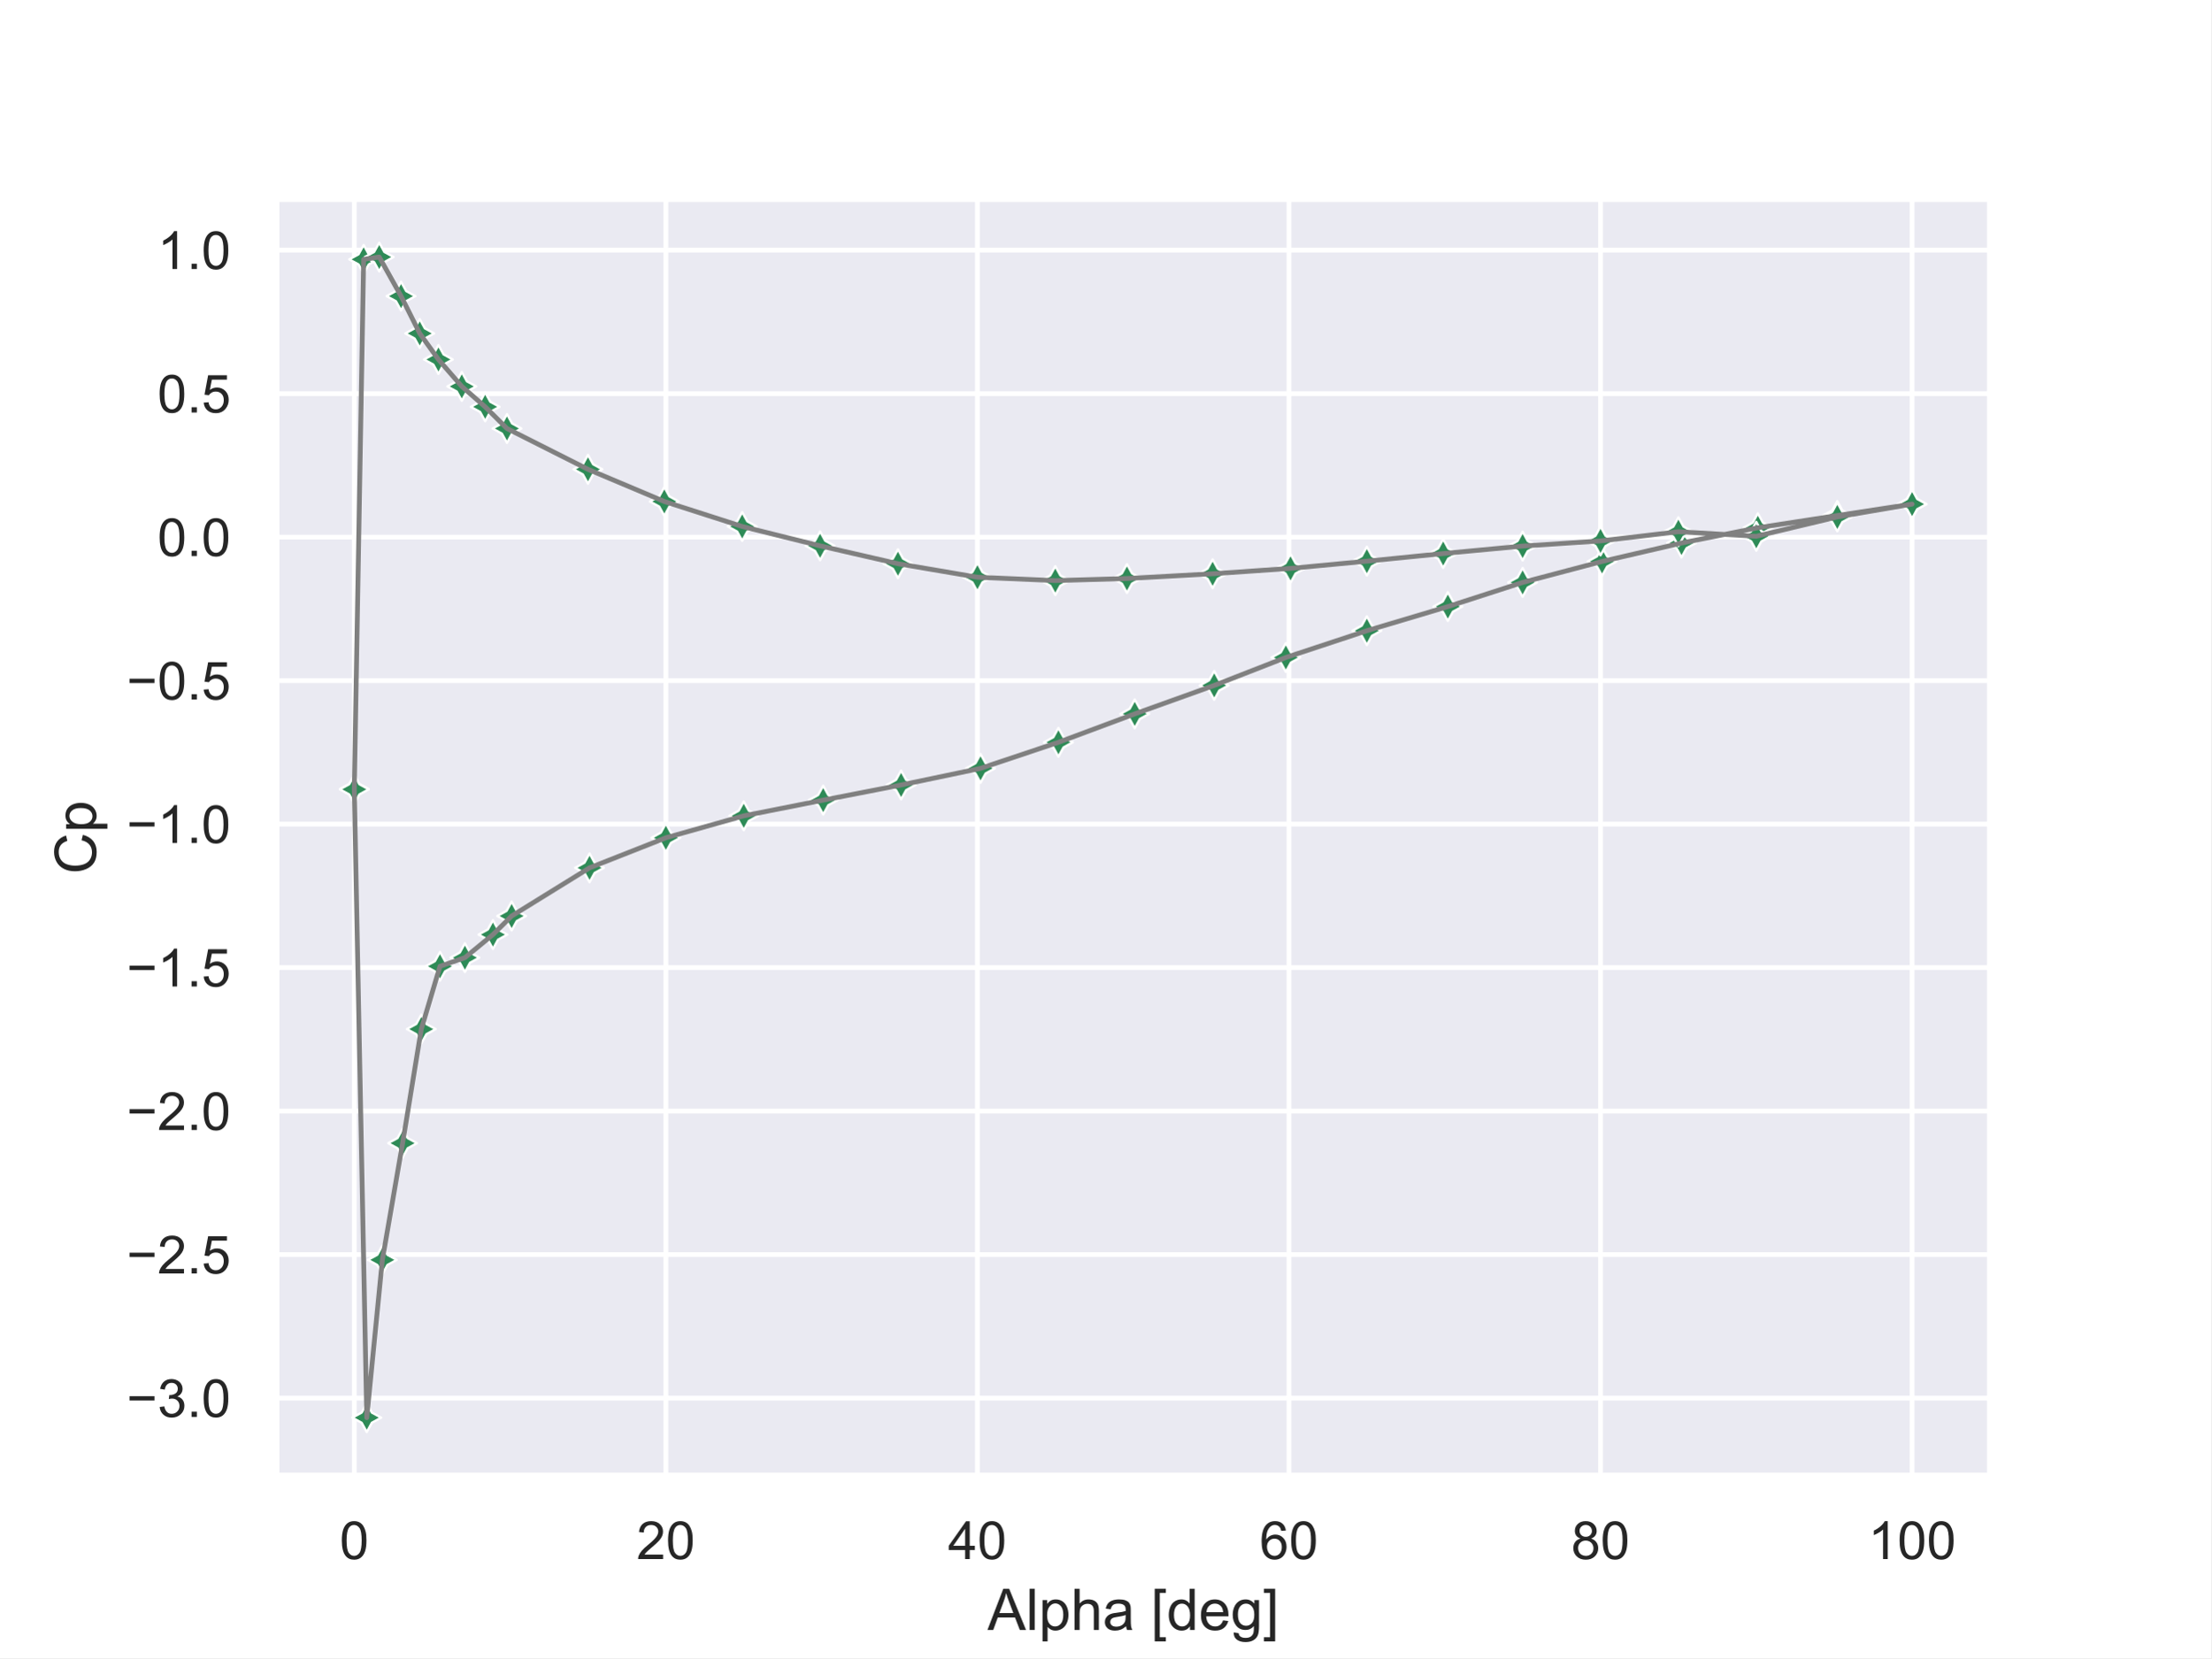
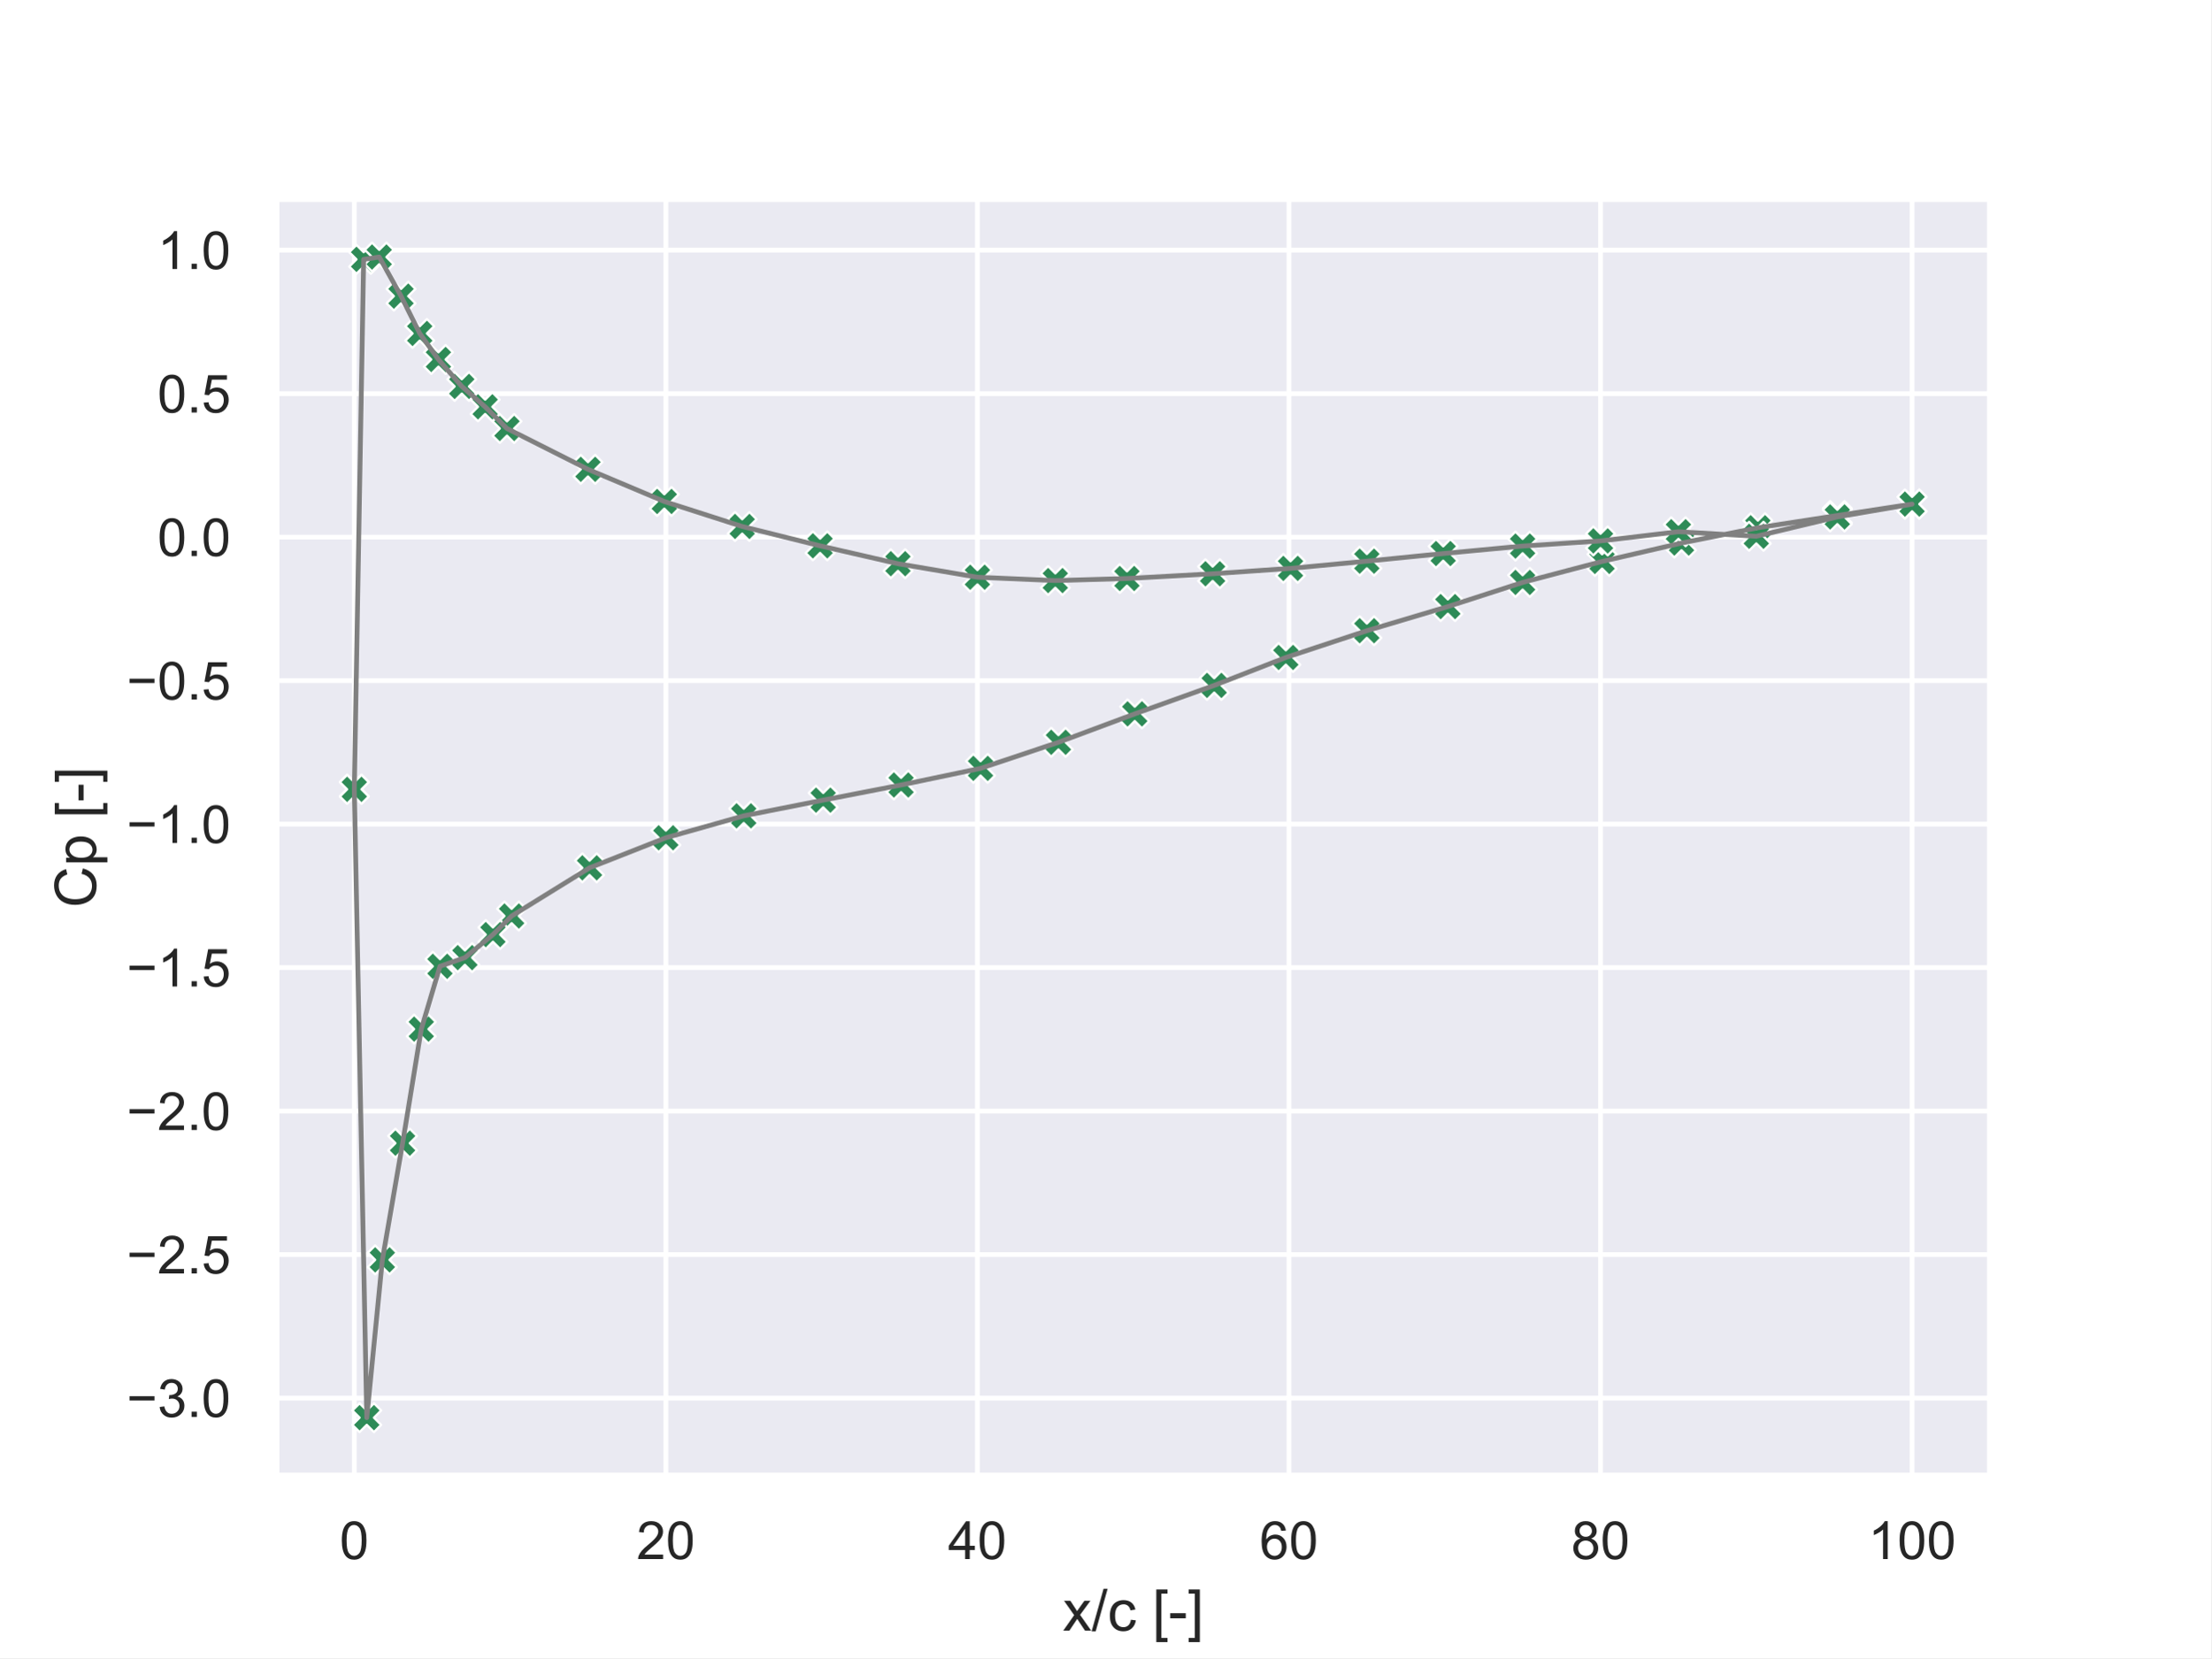
<svg xmlns="http://www.w3.org/2000/svg" xmlns:xlink="http://www.w3.org/1999/xlink" width="460.8pt" height="345.6pt" viewBox="0 0 460.8 345.6" version="1.1">
  <defs>
    <style type="text/css">*{stroke-linejoin: round; stroke-linecap: butt}</style>
  </defs>
  <g id="figure_1">
    <g id="patch_1">
      <path d="M 0 345.6  L 460.8 345.6  L 460.8 0  L 0 0  z " style="fill: #ffffff" />
    </g>
    <g id="axes_1">
      <g id="patch_2">
        <path d="M 57.6 307.584  L 414.72 307.584  L 414.72 41.472  L 57.6 41.472  z " style="fill: #eaeaf2" />
      </g>
      <g id="matplotlib.axis_1">
        <g id="xtick_1">
          <g id="line2d_1">
-             <path d="M 73.833 307.584  L 73.833 41.472  " clip-path="url(#p068ea0749f)" style="fill: none; stroke: #ffffff; stroke-linecap: round" />
+             <path d="M 73.833 307.584  L 73.833 41.472  " clip-path="url(#pb8b737ef35)" style="fill: none; stroke: #ffffff; stroke-linecap: round" />
          </g>
          <g id="text_1">
            <g style="fill: #262626" transform="translate(70.77421 324.9576) scale(0.11 -0.11)">
              <defs>
                <path id="ArialMT-30" d="M 266 2259  Q 266 3072 433 3567  Q 600 4063 929 4331  Q 1259 4600 1759 4600  Q 2128 4600 2406 4451  Q 2684 4303 2865 4023  Q 3047 3744 3150 3342  Q 3253 2941 3253 2259  Q 3253 1453 3087 958  Q 2922 463 2592 192  Q 2263 -78 1759 -78  Q 1097 -78 719 397  Q 266 969 266 2259  z M 844 2259  Q 844 1131 1108 757  Q 1372 384 1759 384  Q 2147 384 2411 759  Q 2675 1134 2675 2259  Q 2675 3391 2411 3762  Q 2147 4134 1753 4134  Q 1366 4134 1134 3806  Q 844 3388 844 2259  z " transform="scale(0.015625)" />
              </defs>
              <use xlink:href="#ArialMT-30" />
            </g>
          </g>
        </g>
        <g id="xtick_2">
          <g id="line2d_2">
-             <path d="M 138.764 307.584  L 138.764 41.472  " clip-path="url(#p068ea0749f)" style="fill: none; stroke: #ffffff; stroke-linecap: round" />
+             <path d="M 138.764 307.584  L 138.764 41.472  " clip-path="url(#pb8b737ef35)" style="fill: none; stroke: #ffffff; stroke-linecap: round" />
          </g>
          <g id="text_2">
            <g style="fill: #262626" transform="translate(132.6466 324.9576) scale(0.11 -0.11)">
              <defs>
                <path id="ArialMT-32" d="M 3222 541  L 3222 0  L 194 0  Q 188 203 259 391  Q 375 700 629 1000  Q 884 1300 1366 1694  Q 2113 2306 2375 2664  Q 2638 3022 2638 3341  Q 2638 3675 2398 3904  Q 2159 4134 1775 4134  Q 1369 4134 1125 3890  Q 881 3647 878 3216  L 300 3275  Q 359 3922 746 4261  Q 1134 4600 1788 4600  Q 2447 4600 2831 4234  Q 3216 3869 3216 3328  Q 3216 3053 3103 2787  Q 2991 2522 2730 2228  Q 2469 1934 1863 1422  Q 1356 997 1212 845  Q 1069 694 975 541  L 3222 541  z " transform="scale(0.015625)" />
              </defs>
              <use xlink:href="#ArialMT-32" />
              <use xlink:href="#ArialMT-30" x="55.615" />
            </g>
          </g>
        </g>
        <g id="xtick_3">
          <g id="line2d_3">
-             <path d="M 203.695 307.584  L 203.695 41.472  " clip-path="url(#p068ea0749f)" style="fill: none; stroke: #ffffff; stroke-linecap: round" />
+             <path d="M 203.695 307.584  L 203.695 41.472  " clip-path="url(#pb8b737ef35)" style="fill: none; stroke: #ffffff; stroke-linecap: round" />
          </g>
          <g id="text_3">
            <g style="fill: #262626" transform="translate(197.5775 324.9576) scale(0.11 -0.11)">
              <defs>
                <path id="ArialMT-34" d="M 2069 0  L 2069 1097  L 81 1097  L 81 1613  L 2172 4581  L 2631 4581  L 2631 1613  L 3250 1613  L 3250 1097  L 2631 1097  L 2631 0  L 2069 0  z M 2069 1613  L 2069 3678  L 634 1613  L 2069 1613  z " transform="scale(0.015625)" />
              </defs>
              <use xlink:href="#ArialMT-34" />
              <use xlink:href="#ArialMT-30" x="55.615" />
            </g>
          </g>
        </g>
        <g id="xtick_4">
          <g id="line2d_4">
-             <path d="M 268.625 307.584  L 268.625 41.472  " clip-path="url(#p068ea0749f)" style="fill: none; stroke: #ffffff; stroke-linecap: round" />
+             <path d="M 268.625 307.584  L 268.625 41.472  " clip-path="url(#pb8b737ef35)" style="fill: none; stroke: #ffffff; stroke-linecap: round" />
          </g>
          <g id="text_4">
            <g style="fill: #262626" transform="translate(262.5084 324.9576) scale(0.11 -0.11)">
              <defs>
                <path id="ArialMT-36" d="M 3184 3459  L 2625 3416  Q 2550 3747 2413 3897  Q 2184 4138 1850 4138  Q 1581 4138 1378 3988  Q 1113 3794 959 3422  Q 806 3050 800 2363  Q 1003 2672 1297 2822  Q 1591 2972 1913 2972  Q 2475 2972 2870 2558  Q 3266 2144 3266 1488  Q 3266 1056 3080 686  Q 2894 316 2569 119  Q 2244 -78 1831 -78  Q 1128 -78 684 439  Q 241 956 241 2144  Q 241 3472 731 4075  Q 1159 4600 1884 4600  Q 2425 4600 2770 4297  Q 3116 3994 3184 3459  z M 888 1484  Q 888 1194 1011 928  Q 1134 663 1356 523  Q 1578 384 1822 384  Q 2178 384 2434 671  Q 2691 959 2691 1453  Q 2691 1928 2437 2201  Q 2184 2475 1800 2475  Q 1419 2475 1153 2201  Q 888 1928 888 1484  z " transform="scale(0.015625)" />
              </defs>
              <use xlink:href="#ArialMT-36" />
              <use xlink:href="#ArialMT-30" x="55.615" />
            </g>
          </g>
        </g>
        <g id="xtick_5">
          <g id="line2d_5">
-             <path d="M 333.556 307.584  L 333.556 41.472  " clip-path="url(#p068ea0749f)" style="fill: none; stroke: #ffffff; stroke-linecap: round" />
+             <path d="M 333.556 307.584  L 333.556 41.472  " clip-path="url(#pb8b737ef35)" style="fill: none; stroke: #ffffff; stroke-linecap: round" />
          </g>
          <g id="text_5">
            <g style="fill: #262626" transform="translate(327.4393 324.9576) scale(0.11 -0.11)">
              <defs>
                <path id="ArialMT-38" d="M 1131 2484  Q 781 2613 612 2850  Q 444 3088 444 3419  Q 444 3919 803 4259  Q 1163 4600 1759 4600  Q 2359 4600 2725 4251  Q 3091 3903 3091 3403  Q 3091 3084 2923 2848  Q 2756 2613 2416 2484  Q 2838 2347 3058 2040  Q 3278 1734 3278 1309  Q 3278 722 2862 322  Q 2447 -78 1769 -78  Q 1091 -78 675 323  Q 259 725 259 1325  Q 259 1772 486 2073  Q 713 2375 1131 2484  z M 1019 3438  Q 1019 3113 1228 2906  Q 1438 2700 1772 2700  Q 2097 2700 2305 2904  Q 2513 3109 2513 3406  Q 2513 3716 2298 3927  Q 2084 4138 1766 4138  Q 1444 4138 1231 3931  Q 1019 3725 1019 3438  z M 838 1322  Q 838 1081 952 856  Q 1066 631 1291 507  Q 1516 384 1775 384  Q 2178 384 2440 643  Q 2703 903 2703 1303  Q 2703 1709 2433 1975  Q 2163 2241 1756 2241  Q 1359 2241 1098 1978  Q 838 1716 838 1322  z " transform="scale(0.015625)" />
              </defs>
              <use xlink:href="#ArialMT-38" />
              <use xlink:href="#ArialMT-30" x="55.615" />
            </g>
          </g>
        </g>
        <g id="xtick_6">
          <g id="line2d_6">
-             <path d="M 398.487 307.584  L 398.487 41.472  " clip-path="url(#p068ea0749f)" style="fill: none; stroke: #ffffff; stroke-linecap: round" />
+             <path d="M 398.487 307.584  L 398.487 41.472  " clip-path="url(#pb8b737ef35)" style="fill: none; stroke: #ffffff; stroke-linecap: round" />
          </g>
          <g id="text_6">
            <g style="fill: #262626" transform="translate(389.3117 324.9576) scale(0.11 -0.11)">
              <defs>
                <path id="ArialMT-31" d="M 2384 0  L 1822 0  L 1822 3584  Q 1619 3391 1289 3197  Q 959 3003 697 2906  L 697 3450  Q 1169 3672 1522 3987  Q 1875 4303 2022 4600  L 2384 4600  L 2384 0  z " transform="scale(0.015625)" />
              </defs>
              <use xlink:href="#ArialMT-31" />
              <use xlink:href="#ArialMT-30" x="55.615" />
              <use xlink:href="#ArialMT-30" x="111.23" />
            </g>
          </g>
        </g>
        <g id="text_7">
-           <g style="fill: #262626" transform="translate(205.8047 339.7332) scale(0.12 -0.12)">
+           <g style="fill: #262626" transform="translate(221.4947 339.8795) scale(0.12 -0.12)">
            <defs>
-               <path id="ArialMT-41" d="M -9 0  L 1750 4581  L 2403 4581  L 4278 0  L 3588 0  L 3053 1388  L 1138 1388  L 634 0  L -9 0  z M 1313 1881  L 2866 1881  L 2388 3150  Q 2169 3728 2063 4100  Q 1975 3659 1816 3225  L 1313 1881  z " transform="scale(0.015625)" />
-               <path id="ArialMT-6c" d="M 409 0  L 409 4581  L 972 4581  L 972 0  L 409 0  z " transform="scale(0.015625)" />
-               <path id="ArialMT-70" d="M 422 -1272  L 422 3319  L 934 3319  L 934 2888  Q 1116 3141 1344 3267  Q 1572 3394 1897 3394  Q 2322 3394 2647 3175  Q 2972 2956 3137 2557  Q 3303 2159 3303 1684  Q 3303 1175 3120 767  Q 2938 359 2589 142  Q 2241 -75 1856 -75  Q 1575 -75 1351 44  Q 1128 163 984 344  L 984 -1272  L 422 -1272  z M 931 1641  Q 931 1000 1190 694  Q 1450 388 1819 388  Q 2194 388 2461 705  Q 2728 1022 2728 1688  Q 2728 2322 2467 2637  Q 2206 2953 1844 2953  Q 1484 2953 1207 2617  Q 931 2281 931 1641  z " transform="scale(0.015625)" />
-               <path id="ArialMT-68" d="M 422 0  L 422 4581  L 984 4581  L 984 2938  Q 1378 3394 1978 3394  Q 2347 3394 2619 3248  Q 2891 3103 3008 2847  Q 3125 2591 3125 2103  L 3125 0  L 2563 0  L 2563 2103  Q 2563 2525 2380 2717  Q 2197 2909 1863 2909  Q 1613 2909 1392 2779  Q 1172 2650 1078 2428  Q 984 2206 984 1816  L 984 0  L 422 0  z " transform="scale(0.015625)" />
-               <path id="ArialMT-61" d="M 2588 409  Q 2275 144 1986 34  Q 1697 -75 1366 -75  Q 819 -75 525 192  Q 231 459 231 875  Q 231 1119 342 1320  Q 453 1522 633 1644  Q 813 1766 1038 1828  Q 1203 1872 1538 1913  Q 2219 1994 2541 2106  Q 2544 2222 2544 2253  Q 2544 2597 2384 2738  Q 2169 2928 1744 2928  Q 1347 2928 1158 2789  Q 969 2650 878 2297  L 328 2372  Q 403 2725 575 2942  Q 747 3159 1072 3276  Q 1397 3394 1825 3394  Q 2250 3394 2515 3294  Q 2781 3194 2906 3042  Q 3031 2891 3081 2659  Q 3109 2516 3109 2141  L 3109 1391  Q 3109 606 3145 398  Q 3181 191 3288 0  L 2700 0  Q 2613 175 2588 409  z M 2541 1666  Q 2234 1541 1622 1453  Q 1275 1403 1131 1340  Q 988 1278 909 1158  Q 831 1038 831 891  Q 831 666 1001 516  Q 1172 366 1500 366  Q 1825 366 2078 508  Q 2331 650 2450 897  Q 2541 1088 2541 1459  L 2541 1666  z " transform="scale(0.015625)" />
+               <path id="ArialMT-78" d="M 47 0  L 1259 1725  L 138 3319  L 841 3319  L 1350 2541  Q 1494 2319 1581 2169  Q 1719 2375 1834 2534  L 2394 3319  L 3066 3319  L 1919 1756  L 3153 0  L 2463 0  L 1781 1031  L 1600 1309  L 728 0  L 47 0  z " transform="scale(0.015625)" />
+               <path id="ArialMT-2f" d="M 0 -78  L 1328 4659  L 1778 4659  L 453 -78  L 0 -78  z " transform="scale(0.015625)" />
+               <path id="ArialMT-63" d="M 2588 1216  L 3141 1144  Q 3050 572 2676 248  Q 2303 -75 1759 -75  Q 1078 -75 664 370  Q 250 816 250 1647  Q 250 2184 428 2587  Q 606 2991 970 3192  Q 1334 3394 1763 3394  Q 2303 3394 2647 3120  Q 2991 2847 3088 2344  L 2541 2259  Q 2463 2594 2264 2762  Q 2066 2931 1784 2931  Q 1359 2931 1093 2626  Q 828 2322 828 1663  Q 828 994 1084 691  Q 1341 388 1753 388  Q 2084 388 2306 591  Q 2528 794 2588 1216  z " transform="scale(0.015625)" />
              <path id="ArialMT-20" transform="scale(0.015625)" />
              <path id="ArialMT-5b" d="M 434 -1272  L 434 4581  L 1675 4581  L 1675 4116  L 997 4116  L 997 -806  L 1675 -806  L 1675 -1272  L 434 -1272  z " transform="scale(0.015625)" />
-               <path id="ArialMT-64" d="M 2575 0  L 2575 419  Q 2259 -75 1647 -75  Q 1250 -75 917 144  Q 584 363 401 755  Q 219 1147 219 1656  Q 219 2153 384 2558  Q 550 2963 881 3178  Q 1213 3394 1622 3394  Q 1922 3394 2156 3267  Q 2391 3141 2538 2938  L 2538 4581  L 3097 4581  L 3097 0  L 2575 0  z M 797 1656  Q 797 1019 1065 703  Q 1334 388 1700 388  Q 2069 388 2326 689  Q 2584 991 2584 1609  Q 2584 2291 2321 2609  Q 2059 2928 1675 2928  Q 1300 2928 1048 2622  Q 797 2316 797 1656  z " transform="scale(0.015625)" />
-               <path id="ArialMT-65" d="M 2694 1069  L 3275 997  Q 3138 488 2766 206  Q 2394 -75 1816 -75  Q 1088 -75 661 373  Q 234 822 234 1631  Q 234 2469 665 2931  Q 1097 3394 1784 3394  Q 2450 3394 2872 2941  Q 3294 2488 3294 1666  Q 3294 1616 3291 1516  L 816 1516  Q 847 969 1125 678  Q 1403 388 1819 388  Q 2128 388 2347 550  Q 2566 713 2694 1069  z M 847 1978  L 2700 1978  Q 2663 2397 2488 2606  Q 2219 2931 1791 2931  Q 1403 2931 1139 2672  Q 875 2413 847 1978  z " transform="scale(0.015625)" />
-               <path id="ArialMT-67" d="M 319 -275  L 866 -356  Q 900 -609 1056 -725  Q 1266 -881 1628 -881  Q 2019 -881 2231 -725  Q 2444 -569 2519 -288  Q 2563 -116 2559 434  Q 2191 0 1641 0  Q 956 0 581 494  Q 206 988 206 1678  Q 206 2153 378 2554  Q 550 2956 876 3175  Q 1203 3394 1644 3394  Q 2231 3394 2613 2919  L 2613 3319  L 3131 3319  L 3131 450  Q 3131 -325 2973 -648  Q 2816 -972 2473 -1159  Q 2131 -1347 1631 -1347  Q 1038 -1347 672 -1080  Q 306 -813 319 -275  z M 784 1719  Q 784 1066 1043 766  Q 1303 466 1694 466  Q 2081 466 2343 764  Q 2606 1063 2606 1700  Q 2606 2309 2336 2618  Q 2066 2928 1684 2928  Q 1309 2928 1046 2623  Q 784 2319 784 1719  z " transform="scale(0.015625)" />
+               <path id="ArialMT-2d" d="M 203 1375  L 203 1941  L 1931 1941  L 1931 1375  L 203 1375  z " transform="scale(0.015625)" />
              <path id="ArialMT-5d" d="M 1363 -1272  L 122 -1272  L 122 -806  L 800 -806  L 800 4116  L 122 4116  L 122 4581  L 1363 4581  L 1363 -1272  z " transform="scale(0.015625)" />
            </defs>
-             <use xlink:href="#ArialMT-41" />
-             <use xlink:href="#ArialMT-6c" x="66.699" />
-             <use xlink:href="#ArialMT-70" x="88.916" />
-             <use xlink:href="#ArialMT-68" x="144.531" />
-             <use xlink:href="#ArialMT-61" x="200.146" />
-             <use xlink:href="#ArialMT-20" x="255.762" />
-             <use xlink:href="#ArialMT-5b" x="283.545" />
-             <use xlink:href="#ArialMT-64" x="311.328" />
-             <use xlink:href="#ArialMT-65" x="366.943" />
-             <use xlink:href="#ArialMT-67" x="422.559" />
-             <use xlink:href="#ArialMT-5d" x="478.174" />
+             <use xlink:href="#ArialMT-78" />
+             <use xlink:href="#ArialMT-2f" x="50" />
+             <use xlink:href="#ArialMT-63" x="77.783" />
+             <use xlink:href="#ArialMT-20" x="127.783" />
+             <use xlink:href="#ArialMT-5b" x="155.566" />
+             <use xlink:href="#ArialMT-2d" x="183.35" />
+             <use xlink:href="#ArialMT-5d" x="216.65" />
          </g>
        </g>
      </g>
      <g id="matplotlib.axis_2">
        <g id="ytick_1">
          <g id="line2d_7">
-             <path d="M 57.6 291.405  L 414.72 291.405  " clip-path="url(#p068ea0749f)" style="fill: none; stroke: #ffffff; stroke-linecap: round" />
+             <path d="M 57.6 291.405  L 414.72 291.405  " clip-path="url(#pb8b737ef35)" style="fill: none; stroke: #ffffff; stroke-linecap: round" />
          </g>
          <g id="text_8">
            <g style="fill: #262626" transform="translate(26.38531 295.3422) scale(0.11 -0.11)">
              <defs>
                <path id="ArialMT-2212" d="M 3381 1997  L 356 1997  L 356 2522  L 3381 2522  L 3381 1997  z " transform="scale(0.015625)" />
                <path id="ArialMT-33" d="M 269 1209  L 831 1284  Q 928 806 1161 595  Q 1394 384 1728 384  Q 2125 384 2398 659  Q 2672 934 2672 1341  Q 2672 1728 2419 1979  Q 2166 2231 1775 2231  Q 1616 2231 1378 2169  L 1441 2663  Q 1497 2656 1531 2656  Q 1891 2656 2178 2843  Q 2466 3031 2466 3422  Q 2466 3731 2256 3934  Q 2047 4138 1716 4138  Q 1388 4138 1169 3931  Q 950 3725 888 3313  L 325 3413  Q 428 3978 793 4289  Q 1159 4600 1703 4600  Q 2078 4600 2393 4439  Q 2709 4278 2876 4000  Q 3044 3722 3044 3409  Q 3044 3113 2884 2869  Q 2725 2625 2413 2481  Q 2819 2388 3044 2092  Q 3269 1797 3269 1353  Q 3269 753 2831 336  Q 2394 -81 1725 -81  Q 1122 -81 723 278  Q 325 638 269 1209  z " transform="scale(0.015625)" />
                <path id="ArialMT-2e" d="M 581 0  L 581 641  L 1222 641  L 1222 0  L 581 0  z " transform="scale(0.015625)" />
              </defs>
              <use xlink:href="#ArialMT-2212" />
              <use xlink:href="#ArialMT-33" x="58.398" />
              <use xlink:href="#ArialMT-2e" x="114.014" />
              <use xlink:href="#ArialMT-30" x="141.797" />
            </g>
          </g>
        </g>
        <g id="ytick_2">
          <g id="line2d_8">
-             <path d="M 57.6 261.497  L 414.72 261.497  " clip-path="url(#p068ea0749f)" style="fill: none; stroke: #ffffff; stroke-linecap: round" />
+             <path d="M 57.6 261.497  L 414.72 261.497  " clip-path="url(#pb8b737ef35)" style="fill: none; stroke: #ffffff; stroke-linecap: round" />
          </g>
          <g id="text_9">
            <g style="fill: #262626" transform="translate(26.38531 265.4334) scale(0.11 -0.11)">
              <defs>
                <path id="ArialMT-35" d="M 266 1200  L 856 1250  Q 922 819 1161 601  Q 1400 384 1738 384  Q 2144 384 2425 690  Q 2706 997 2706 1503  Q 2706 1984 2436 2262  Q 2166 2541 1728 2541  Q 1456 2541 1237 2417  Q 1019 2294 894 2097  L 366 2166  L 809 4519  L 3088 4519  L 3088 3981  L 1259 3981  L 1013 2750  Q 1425 3038 1878 3038  Q 2478 3038 2890 2622  Q 3303 2206 3303 1553  Q 3303 931 2941 478  Q 2500 -78 1738 -78  Q 1113 -78 717 272  Q 322 622 266 1200  z " transform="scale(0.015625)" />
              </defs>
              <use xlink:href="#ArialMT-2212" />
              <use xlink:href="#ArialMT-32" x="58.398" />
              <use xlink:href="#ArialMT-2e" x="114.014" />
              <use xlink:href="#ArialMT-35" x="141.797" />
            </g>
          </g>
        </g>
        <g id="ytick_3">
          <g id="line2d_9">
-             <path d="M 57.6 231.588  L 414.72 231.588  " clip-path="url(#p068ea0749f)" style="fill: none; stroke: #ffffff; stroke-linecap: round" />
+             <path d="M 57.6 231.588  L 414.72 231.588  " clip-path="url(#pb8b737ef35)" style="fill: none; stroke: #ffffff; stroke-linecap: round" />
          </g>
          <g id="text_10">
            <g style="fill: #262626" transform="translate(26.38531 235.5246) scale(0.11 -0.11)">
              <use xlink:href="#ArialMT-2212" />
              <use xlink:href="#ArialMT-32" x="58.398" />
              <use xlink:href="#ArialMT-2e" x="114.014" />
              <use xlink:href="#ArialMT-30" x="141.797" />
            </g>
          </g>
        </g>
        <g id="ytick_4">
          <g id="line2d_10">
-             <path d="M 57.6 201.679  L 414.72 201.679  " clip-path="url(#p068ea0749f)" style="fill: none; stroke: #ffffff; stroke-linecap: round" />
+             <path d="M 57.6 201.679  L 414.72 201.679  " clip-path="url(#pb8b737ef35)" style="fill: none; stroke: #ffffff; stroke-linecap: round" />
          </g>
          <g id="text_11">
            <g style="fill: #262626" transform="translate(26.38531 205.6157) scale(0.11 -0.11)">
              <use xlink:href="#ArialMT-2212" />
              <use xlink:href="#ArialMT-31" x="58.398" />
              <use xlink:href="#ArialMT-2e" x="114.014" />
              <use xlink:href="#ArialMT-35" x="141.797" />
            </g>
          </g>
        </g>
        <g id="ytick_5">
          <g id="line2d_11">
-             <path d="M 57.6 171.77  L 414.72 171.77  " clip-path="url(#p068ea0749f)" style="fill: none; stroke: #ffffff; stroke-linecap: round" />
+             <path d="M 57.6 171.77  L 414.72 171.77  " clip-path="url(#pb8b737ef35)" style="fill: none; stroke: #ffffff; stroke-linecap: round" />
          </g>
          <g id="text_12">
            <g style="fill: #262626" transform="translate(26.38531 175.7069) scale(0.11 -0.11)">
              <use xlink:href="#ArialMT-2212" />
              <use xlink:href="#ArialMT-31" x="58.398" />
              <use xlink:href="#ArialMT-2e" x="114.014" />
              <use xlink:href="#ArialMT-30" x="141.797" />
            </g>
          </g>
        </g>
        <g id="ytick_6">
          <g id="line2d_12">
-             <path d="M 57.6 141.861  L 414.72 141.861  " clip-path="url(#p068ea0749f)" style="fill: none; stroke: #ffffff; stroke-linecap: round" />
+             <path d="M 57.6 141.861  L 414.72 141.861  " clip-path="url(#pb8b737ef35)" style="fill: none; stroke: #ffffff; stroke-linecap: round" />
          </g>
          <g id="text_13">
            <g style="fill: #262626" transform="translate(26.38531 145.7981) scale(0.11 -0.11)">
              <use xlink:href="#ArialMT-2212" />
              <use xlink:href="#ArialMT-30" x="58.398" />
              <use xlink:href="#ArialMT-2e" x="114.014" />
              <use xlink:href="#ArialMT-35" x="141.797" />
            </g>
          </g>
        </g>
        <g id="ytick_7">
          <g id="line2d_13">
-             <path d="M 57.6 111.952  L 414.72 111.952  " clip-path="url(#p068ea0749f)" style="fill: none; stroke: #ffffff; stroke-linecap: round" />
+             <path d="M 57.6 111.952  L 414.72 111.952  " clip-path="url(#pb8b737ef35)" style="fill: none; stroke: #ffffff; stroke-linecap: round" />
          </g>
          <g id="text_14">
            <g style="fill: #262626" transform="translate(32.81 115.8892) scale(0.11 -0.11)">
              <use xlink:href="#ArialMT-30" />
              <use xlink:href="#ArialMT-2e" x="55.615" />
              <use xlink:href="#ArialMT-30" x="83.398" />
            </g>
          </g>
        </g>
        <g id="ytick_8">
          <g id="line2d_14">
-             <path d="M 57.6 82.044  L 414.72 82.044  " clip-path="url(#p068ea0749f)" style="fill: none; stroke: #ffffff; stroke-linecap: round" />
+             <path d="M 57.6 82.044  L 414.72 82.044  " clip-path="url(#pb8b737ef35)" style="fill: none; stroke: #ffffff; stroke-linecap: round" />
          </g>
          <g id="text_15">
            <g style="fill: #262626" transform="translate(32.81 85.9804) scale(0.11 -0.11)">
              <use xlink:href="#ArialMT-30" />
              <use xlink:href="#ArialMT-2e" x="55.615" />
              <use xlink:href="#ArialMT-35" x="83.398" />
            </g>
          </g>
        </g>
        <g id="ytick_9">
          <g id="line2d_15">
-             <path d="M 57.6 52.135  L 414.72 52.135  " clip-path="url(#p068ea0749f)" style="fill: none; stroke: #ffffff; stroke-linecap: round" />
+             <path d="M 57.6 52.135  L 414.72 52.135  " clip-path="url(#pb8b737ef35)" style="fill: none; stroke: #ffffff; stroke-linecap: round" />
          </g>
          <g id="text_16">
            <g style="fill: #262626" transform="translate(32.81 56.07157) scale(0.11 -0.11)">
              <use xlink:href="#ArialMT-31" />
              <use xlink:href="#ArialMT-2e" x="55.615" />
              <use xlink:href="#ArialMT-30" x="83.398" />
            </g>
          </g>
        </g>
        <g id="text_17">
-           <g style="fill: #262626" transform="translate(20.00031 182.1977) rotate(-90) scale(0.12 -0.12)">
+           <g style="fill: #262626" transform="translate(20.00031 189.1961) rotate(-90) scale(0.12 -0.12)">
            <defs>
              <path id="ArialMT-43" d="M 3763 1606  L 4369 1453  Q 4178 706 3683 314  Q 3188 -78 2472 -78  Q 1731 -78 1267 223  Q 803 525 561 1097  Q 319 1669 319 2325  Q 319 3041 592 3573  Q 866 4106 1370 4382  Q 1875 4659 2481 4659  Q 3169 4659 3637 4309  Q 4106 3959 4291 3325  L 3694 3184  Q 3534 3684 3231 3912  Q 2928 4141 2469 4141  Q 1941 4141 1586 3887  Q 1231 3634 1087 3207  Q 944 2781 944 2328  Q 944 1744 1114 1308  Q 1284 872 1643 656  Q 2003 441 2422 441  Q 2931 441 3284 734  Q 3638 1028 3763 1606  z " transform="scale(0.015625)" />
+               <path id="ArialMT-70" d="M 422 -1272  L 422 3319  L 934 3319  L 934 2888  Q 1116 3141 1344 3267  Q 1572 3394 1897 3394  Q 2322 3394 2647 3175  Q 2972 2956 3137 2557  Q 3303 2159 3303 1684  Q 3303 1175 3120 767  Q 2938 359 2589 142  Q 2241 -75 1856 -75  Q 1575 -75 1351 44  Q 1128 163 984 344  L 984 -1272  L 422 -1272  z M 931 1641  Q 931 1000 1190 694  Q 1450 388 1819 388  Q 2194 388 2461 705  Q 2728 1022 2728 1688  Q 2728 2322 2467 2637  Q 2206 2953 1844 2953  Q 1484 2953 1207 2617  Q 931 2281 931 1641  z " transform="scale(0.015625)" />
            </defs>
            <use xlink:href="#ArialMT-43" />
            <use xlink:href="#ArialMT-70" x="72.217" />
+             <use xlink:href="#ArialMT-20" x="127.832" />
+             <use xlink:href="#ArialMT-5b" x="155.615" />
+             <use xlink:href="#ArialMT-2d" x="183.398" />
+             <use xlink:href="#ArialMT-5d" x="216.699" />
          </g>
        </g>
      </g>
      <g id="PathCollection_1">
        <defs>
-           <path id="me69dba27cf" d="M 0 -3  L -1.061 -1.061  L -3 -0  L -1.061 1.061  L -0 3  L 1.061 1.061  L 3 0  L 1.061 -1.061  z " style="stroke: #ffffff; stroke-width: 0.48" />
+           <path id="md8ed954269" d="M -1.5 3  L 0 1.5  L 1.5 3  L 3 1.5  L 1.5 0  L 3 -1.5  L 1.5 -3  L 0 -1.5  L -1.5 -3  L -3 -1.5  L -1.5 0  L -3 1.5  z " style="stroke: #ffffff; stroke-width: 0.48" />
        </defs>
-         <g clip-path="url(#p068ea0749f)">
-           <use xlink:href="#me69dba27cf" x="398.487" y="105.066" style="fill: #2e8b57; stroke: #ffffff; stroke-width: 0.48" />
-           <use xlink:href="#me69dba27cf" x="382.904" y="107.442" style="fill: #2e8b57; stroke: #ffffff; stroke-width: 0.48" />
-           <use xlink:href="#me69dba27cf" x="366.346" y="109.999" style="fill: #2e8b57; stroke: #ffffff; stroke-width: 0.48" />
-           <use xlink:href="#me69dba27cf" x="350.438" y="113.182" style="fill: #2e8b57; stroke: #ffffff; stroke-width: 0.48" />
-           <use xlink:href="#me69dba27cf" x="333.881" y="117.019" style="fill: #2e8b57; stroke: #ffffff; stroke-width: 0.48" />
-           <use xlink:href="#me69dba27cf" x="317.324" y="121.391" style="fill: #2e8b57; stroke: #ffffff; stroke-width: 0.48" />
-           <use xlink:href="#me69dba27cf" x="301.74" y="126.427" style="fill: #2e8b57; stroke: #ffffff; stroke-width: 0.48" />
-           <use xlink:href="#me69dba27cf" x="284.858" y="131.458" style="fill: #2e8b57; stroke: #ffffff; stroke-width: 0.48" />
-           <use xlink:href="#me69dba27cf" x="267.976" y="137.035" style="fill: #2e8b57; stroke: #ffffff; stroke-width: 0.48" />
-           <use xlink:href="#me69dba27cf" x="253.042" y="142.859" style="fill: #2e8b57; stroke: #ffffff; stroke-width: 0.48" />
-           <use xlink:href="#me69dba27cf" x="236.485" y="148.792" style="fill: #2e8b57; stroke: #ffffff; stroke-width: 0.48" />
-           <use xlink:href="#me69dba27cf" x="220.577" y="154.717" style="fill: #2e8b57; stroke: #ffffff; stroke-width: 0.48" />
-           <use xlink:href="#me69dba27cf" x="204.344" y="160.149" style="fill: #2e8b57; stroke: #ffffff; stroke-width: 0.48" />
-           <use xlink:href="#me69dba27cf" x="187.786" y="163.613" style="fill: #2e8b57; stroke: #ffffff; stroke-width: 0.48" />
-           <use xlink:href="#me69dba27cf" x="171.554" y="166.771" style="fill: #2e8b57; stroke: #ffffff; stroke-width: 0.48" />
-           <use xlink:href="#me69dba27cf" x="154.996" y="170.045" style="fill: #2e8b57; stroke: #ffffff; stroke-width: 0.48" />
-           <use xlink:href="#me69dba27cf" x="138.764" y="174.618" style="fill: #2e8b57; stroke: #ffffff; stroke-width: 0.48" />
-           <use xlink:href="#me69dba27cf" x="122.856" y="180.884" style="fill: #2e8b57; stroke: #ffffff; stroke-width: 0.48" />
-           <use xlink:href="#me69dba27cf" x="106.623" y="190.925" style="fill: #2e8b57; stroke: #ffffff; stroke-width: 0.48" />
-           <use xlink:href="#me69dba27cf" x="102.727" y="194.795" style="fill: #2e8b57; stroke: #ffffff; stroke-width: 0.48" />
-           <use xlink:href="#me69dba27cf" x="96.883" y="199.604" style="fill: #2e8b57; stroke: #ffffff; stroke-width: 0.48" />
-           <use xlink:href="#me69dba27cf" x="91.689" y="201.405" style="fill: #2e8b57; stroke: #ffffff; stroke-width: 0.48" />
-           <use xlink:href="#me69dba27cf" x="87.793" y="214.498" style="fill: #2e8b57; stroke: #ffffff; stroke-width: 0.48" />
-           <use xlink:href="#me69dba27cf" x="83.897" y="238.276" style="fill: #2e8b57; stroke: #ffffff; stroke-width: 0.48" />
-           <use xlink:href="#me69dba27cf" x="79.677" y="262.601" style="fill: #2e8b57; stroke: #ffffff; stroke-width: 0.48" />
-           <use xlink:href="#me69dba27cf" x="76.43" y="295.488" style="fill: #2e8b57; stroke: #ffffff; stroke-width: 0.48" />
-           <use xlink:href="#me69dba27cf" x="73.833" y="164.471" style="fill: #2e8b57; stroke: #ffffff; stroke-width: 0.48" />
-           <use xlink:href="#me69dba27cf" x="73.833" y="164.52" style="fill: #2e8b57; stroke: #ffffff; stroke-width: 0.48" />
-           <use xlink:href="#me69dba27cf" x="75.781" y="54.056" style="fill: #2e8b57; stroke: #ffffff; stroke-width: 0.48" />
-           <use xlink:href="#me69dba27cf" x="79.027" y="53.568" style="fill: #2e8b57; stroke: #ffffff; stroke-width: 0.48" />
-           <use xlink:href="#me69dba27cf" x="83.572" y="61.717" style="fill: #2e8b57; stroke: #ffffff; stroke-width: 0.48" />
-           <use xlink:href="#me69dba27cf" x="87.468" y="69.493" style="fill: #2e8b57; stroke: #ffffff; stroke-width: 0.48" />
-           <use xlink:href="#me69dba27cf" x="91.364" y="74.921" style="fill: #2e8b57; stroke: #ffffff; stroke-width: 0.48" />
-           <use xlink:href="#me69dba27cf" x="96.234" y="80.537" style="fill: #2e8b57; stroke: #ffffff; stroke-width: 0.48" />
-           <use xlink:href="#me69dba27cf" x="101.104" y="84.79" style="fill: #2e8b57; stroke: #ffffff; stroke-width: 0.48" />
-           <use xlink:href="#me69dba27cf" x="105.649" y="89.307" style="fill: #2e8b57; stroke: #ffffff; stroke-width: 0.48" />
-           <use xlink:href="#me69dba27cf" x="122.531" y="97.815" style="fill: #2e8b57; stroke: #ffffff; stroke-width: 0.48" />
-           <use xlink:href="#me69dba27cf" x="138.439" y="104.519" style="fill: #2e8b57; stroke: #ffffff; stroke-width: 0.48" />
-           <use xlink:href="#me69dba27cf" x="154.672" y="109.727" style="fill: #2e8b57; stroke: #ffffff; stroke-width: 0.48" />
-           <use xlink:href="#me69dba27cf" x="170.904" y="113.763" style="fill: #2e8b57; stroke: #ffffff; stroke-width: 0.48" />
-           <use xlink:href="#me69dba27cf" x="187.137" y="117.492" style="fill: #2e8b57; stroke: #ffffff; stroke-width: 0.48" />
-           <use xlink:href="#me69dba27cf" x="203.695" y="120.31" style="fill: #2e8b57; stroke: #ffffff; stroke-width: 0.48" />
-           <use xlink:href="#me69dba27cf" x="219.927" y="121.008" style="fill: #2e8b57; stroke: #ffffff; stroke-width: 0.48" />
-           <use xlink:href="#me69dba27cf" x="234.861" y="120.577" style="fill: #2e8b57; stroke: #ffffff; stroke-width: 0.48" />
-           <use xlink:href="#me69dba27cf" x="252.717" y="119.586" style="fill: #2e8b57; stroke: #ffffff; stroke-width: 0.48" />
-           <use xlink:href="#me69dba27cf" x="268.95" y="118.467" style="fill: #2e8b57; stroke: #ffffff; stroke-width: 0.48" />
-           <use xlink:href="#me69dba27cf" x="284.858" y="116.962" style="fill: #2e8b57; stroke: #ffffff; stroke-width: 0.48" />
-           <use xlink:href="#me69dba27cf" x="300.766" y="115.37" style="fill: #2e8b57; stroke: #ffffff; stroke-width: 0.48" />
-           <use xlink:href="#me69dba27cf" x="317.324" y="113.812" style="fill: #2e8b57; stroke: #ffffff; stroke-width: 0.48" />
-           <use xlink:href="#me69dba27cf" x="333.556" y="112.742" style="fill: #2e8b57; stroke: #ffffff; stroke-width: 0.48" />
-           <use xlink:href="#me69dba27cf" x="349.789" y="110.822" style="fill: #2e8b57; stroke: #ffffff; stroke-width: 0.48" />
-           <use xlink:href="#me69dba27cf" x="366.022" y="111.773" style="fill: #2e8b57; stroke: #ffffff; stroke-width: 0.48" />
-           <use xlink:href="#me69dba27cf" x="382.904" y="107.743" style="fill: #2e8b57; stroke: #ffffff; stroke-width: 0.48" />
-           <use xlink:href="#me69dba27cf" x="398.487" y="105.066" style="fill: #2e8b57; stroke: #ffffff; stroke-width: 0.48" />
+         <g clip-path="url(#pb8b737ef35)">
+           <use xlink:href="#md8ed954269" x="398.487" y="105.066" style="fill: #2e8b57; stroke: #ffffff; stroke-width: 0.48" />
+           <use xlink:href="#md8ed954269" x="382.904" y="107.442" style="fill: #2e8b57; stroke: #ffffff; stroke-width: 0.48" />
+           <use xlink:href="#md8ed954269" x="366.346" y="109.999" style="fill: #2e8b57; stroke: #ffffff; stroke-width: 0.48" />
+           <use xlink:href="#md8ed954269" x="350.438" y="113.182" style="fill: #2e8b57; stroke: #ffffff; stroke-width: 0.48" />
+           <use xlink:href="#md8ed954269" x="333.881" y="117.019" style="fill: #2e8b57; stroke: #ffffff; stroke-width: 0.48" />
+           <use xlink:href="#md8ed954269" x="317.324" y="121.391" style="fill: #2e8b57; stroke: #ffffff; stroke-width: 0.48" />
+           <use xlink:href="#md8ed954269" x="301.74" y="126.427" style="fill: #2e8b57; stroke: #ffffff; stroke-width: 0.48" />
+           <use xlink:href="#md8ed954269" x="284.858" y="131.458" style="fill: #2e8b57; stroke: #ffffff; stroke-width: 0.48" />
+           <use xlink:href="#md8ed954269" x="267.976" y="137.035" style="fill: #2e8b57; stroke: #ffffff; stroke-width: 0.48" />
+           <use xlink:href="#md8ed954269" x="253.042" y="142.859" style="fill: #2e8b57; stroke: #ffffff; stroke-width: 0.48" />
+           <use xlink:href="#md8ed954269" x="236.485" y="148.792" style="fill: #2e8b57; stroke: #ffffff; stroke-width: 0.48" />
+           <use xlink:href="#md8ed954269" x="220.577" y="154.717" style="fill: #2e8b57; stroke: #ffffff; stroke-width: 0.48" />
+           <use xlink:href="#md8ed954269" x="204.344" y="160.149" style="fill: #2e8b57; stroke: #ffffff; stroke-width: 0.48" />
+           <use xlink:href="#md8ed954269" x="187.786" y="163.613" style="fill: #2e8b57; stroke: #ffffff; stroke-width: 0.48" />
+           <use xlink:href="#md8ed954269" x="171.554" y="166.771" style="fill: #2e8b57; stroke: #ffffff; stroke-width: 0.48" />
+           <use xlink:href="#md8ed954269" x="154.996" y="170.045" style="fill: #2e8b57; stroke: #ffffff; stroke-width: 0.48" />
+           <use xlink:href="#md8ed954269" x="138.764" y="174.618" style="fill: #2e8b57; stroke: #ffffff; stroke-width: 0.48" />
+           <use xlink:href="#md8ed954269" x="122.856" y="180.884" style="fill: #2e8b57; stroke: #ffffff; stroke-width: 0.48" />
+           <use xlink:href="#md8ed954269" x="106.623" y="190.925" style="fill: #2e8b57; stroke: #ffffff; stroke-width: 0.48" />
+           <use xlink:href="#md8ed954269" x="102.727" y="194.795" style="fill: #2e8b57; stroke: #ffffff; stroke-width: 0.48" />
+           <use xlink:href="#md8ed954269" x="96.883" y="199.604" style="fill: #2e8b57; stroke: #ffffff; stroke-width: 0.48" />
+           <use xlink:href="#md8ed954269" x="91.689" y="201.405" style="fill: #2e8b57; stroke: #ffffff; stroke-width: 0.48" />
+           <use xlink:href="#md8ed954269" x="87.793" y="214.498" style="fill: #2e8b57; stroke: #ffffff; stroke-width: 0.48" />
+           <use xlink:href="#md8ed954269" x="83.897" y="238.276" style="fill: #2e8b57; stroke: #ffffff; stroke-width: 0.48" />
+           <use xlink:href="#md8ed954269" x="79.677" y="262.601" style="fill: #2e8b57; stroke: #ffffff; stroke-width: 0.48" />
+           <use xlink:href="#md8ed954269" x="76.43" y="295.488" style="fill: #2e8b57; stroke: #ffffff; stroke-width: 0.48" />
+           <use xlink:href="#md8ed954269" x="73.833" y="164.471" style="fill: #2e8b57; stroke: #ffffff; stroke-width: 0.48" />
+           <use xlink:href="#md8ed954269" x="73.833" y="164.52" style="fill: #2e8b57; stroke: #ffffff; stroke-width: 0.48" />
+           <use xlink:href="#md8ed954269" x="75.781" y="54.056" style="fill: #2e8b57; stroke: #ffffff; stroke-width: 0.48" />
+           <use xlink:href="#md8ed954269" x="79.027" y="53.568" style="fill: #2e8b57; stroke: #ffffff; stroke-width: 0.48" />
+           <use xlink:href="#md8ed954269" x="83.572" y="61.717" style="fill: #2e8b57; stroke: #ffffff; stroke-width: 0.48" />
+           <use xlink:href="#md8ed954269" x="87.468" y="69.493" style="fill: #2e8b57; stroke: #ffffff; stroke-width: 0.48" />
+           <use xlink:href="#md8ed954269" x="91.364" y="74.921" style="fill: #2e8b57; stroke: #ffffff; stroke-width: 0.48" />
+           <use xlink:href="#md8ed954269" x="96.234" y="80.537" style="fill: #2e8b57; stroke: #ffffff; stroke-width: 0.48" />
+           <use xlink:href="#md8ed954269" x="101.104" y="84.79" style="fill: #2e8b57; stroke: #ffffff; stroke-width: 0.48" />
+           <use xlink:href="#md8ed954269" x="105.649" y="89.307" style="fill: #2e8b57; stroke: #ffffff; stroke-width: 0.48" />
+           <use xlink:href="#md8ed954269" x="122.531" y="97.815" style="fill: #2e8b57; stroke: #ffffff; stroke-width: 0.48" />
+           <use xlink:href="#md8ed954269" x="138.439" y="104.519" style="fill: #2e8b57; stroke: #ffffff; stroke-width: 0.48" />
+           <use xlink:href="#md8ed954269" x="154.672" y="109.727" style="fill: #2e8b57; stroke: #ffffff; stroke-width: 0.48" />
+           <use xlink:href="#md8ed954269" x="170.904" y="113.763" style="fill: #2e8b57; stroke: #ffffff; stroke-width: 0.48" />
+           <use xlink:href="#md8ed954269" x="187.137" y="117.492" style="fill: #2e8b57; stroke: #ffffff; stroke-width: 0.48" />
+           <use xlink:href="#md8ed954269" x="203.695" y="120.31" style="fill: #2e8b57; stroke: #ffffff; stroke-width: 0.48" />
+           <use xlink:href="#md8ed954269" x="219.927" y="121.008" style="fill: #2e8b57; stroke: #ffffff; stroke-width: 0.48" />
+           <use xlink:href="#md8ed954269" x="234.861" y="120.577" style="fill: #2e8b57; stroke: #ffffff; stroke-width: 0.48" />
+           <use xlink:href="#md8ed954269" x="252.717" y="119.586" style="fill: #2e8b57; stroke: #ffffff; stroke-width: 0.48" />
+           <use xlink:href="#md8ed954269" x="268.95" y="118.467" style="fill: #2e8b57; stroke: #ffffff; stroke-width: 0.48" />
+           <use xlink:href="#md8ed954269" x="284.858" y="116.962" style="fill: #2e8b57; stroke: #ffffff; stroke-width: 0.48" />
+           <use xlink:href="#md8ed954269" x="300.766" y="115.37" style="fill: #2e8b57; stroke: #ffffff; stroke-width: 0.48" />
+           <use xlink:href="#md8ed954269" x="317.324" y="113.812" style="fill: #2e8b57; stroke: #ffffff; stroke-width: 0.48" />
+           <use xlink:href="#md8ed954269" x="333.556" y="112.742" style="fill: #2e8b57; stroke: #ffffff; stroke-width: 0.48" />
+           <use xlink:href="#md8ed954269" x="349.789" y="110.822" style="fill: #2e8b57; stroke: #ffffff; stroke-width: 0.48" />
+           <use xlink:href="#md8ed954269" x="366.022" y="111.773" style="fill: #2e8b57; stroke: #ffffff; stroke-width: 0.48" />
+           <use xlink:href="#md8ed954269" x="382.904" y="107.743" style="fill: #2e8b57; stroke: #ffffff; stroke-width: 0.48" />
+           <use xlink:href="#md8ed954269" x="398.487" y="105.066" style="fill: #2e8b57; stroke: #ffffff; stroke-width: 0.48" />
        </g>
      </g>
      <g id="line2d_16">
-         <path d="M 398.487 105.066  L 382.904 107.442  L 366.346 109.999  L 350.438 113.182  L 333.881 117.019  L 317.324 121.391  L 301.74 126.427  L 284.858 131.458  L 267.976 137.035  L 253.042 142.859  L 236.485 148.792  L 220.577 154.717  L 204.344 160.149  L 187.786 163.613  L 171.554 166.771  L 154.996 170.045  L 138.764 174.618  L 122.856 180.884  L 106.623 190.925  L 102.727 194.795  L 96.883 199.604  L 91.689 201.405  L 87.793 214.498  L 83.897 238.276  L 79.677 262.601  L 76.43 295.488  L 73.833 164.471  L 73.833 164.52  L 75.781 54.056  L 79.027 53.568  L 83.572 61.717  L 87.468 69.493  L 91.364 74.921  L 96.234 80.537  L 101.104 84.79  L 105.649 89.307  L 122.531 97.815  L 138.439 104.519  L 154.672 109.727  L 170.904 113.763  L 187.137 117.492  L 203.695 120.31  L 219.927 121.008  L 234.861 120.577  L 252.717 119.586  L 268.95 118.467  L 284.858 116.962  L 300.766 115.37  L 317.324 113.812  L 333.556 112.742  L 349.789 110.822  L 366.022 111.773  L 382.904 107.743  L 398.487 105.066  " clip-path="url(#p068ea0749f)" style="fill: none; stroke: #808080; stroke-linecap: round" />
+         <path d="M 398.487 105.066  L 382.904 107.442  L 366.346 109.999  L 350.438 113.182  L 333.881 117.019  L 317.324 121.391  L 301.74 126.427  L 284.858 131.458  L 267.976 137.035  L 253.042 142.859  L 236.485 148.792  L 220.577 154.717  L 204.344 160.149  L 187.786 163.613  L 171.554 166.771  L 154.996 170.045  L 138.764 174.618  L 122.856 180.884  L 106.623 190.925  L 102.727 194.795  L 96.883 199.604  L 91.689 201.405  L 87.793 214.498  L 83.897 238.276  L 79.677 262.601  L 76.43 295.488  L 73.833 164.471  L 73.833 164.52  L 75.781 54.056  L 79.027 53.568  L 83.572 61.717  L 87.468 69.493  L 91.364 74.921  L 96.234 80.537  L 101.104 84.79  L 105.649 89.307  L 122.531 97.815  L 138.439 104.519  L 154.672 109.727  L 170.904 113.763  L 187.137 117.492  L 203.695 120.31  L 219.927 121.008  L 234.861 120.577  L 252.717 119.586  L 268.95 118.467  L 284.858 116.962  L 300.766 115.37  L 317.324 113.812  L 333.556 112.742  L 349.789 110.822  L 366.022 111.773  L 382.904 107.743  L 398.487 105.066  " clip-path="url(#pb8b737ef35)" style="fill: none; stroke: #808080; stroke-linecap: round" />
      </g>
      <g id="patch_3">
        <path d="M 57.6 307.584  L 57.6 41.472  " style="fill: none; stroke: #ffffff; stroke-width: 1.25; stroke-linejoin: miter; stroke-linecap: square" />
      </g>
      <g id="patch_4">
        <path d="M 414.72 307.584  L 414.72 41.472  " style="fill: none; stroke: #ffffff; stroke-width: 1.25; stroke-linejoin: miter; stroke-linecap: square" />
      </g>
      <g id="patch_5">
        <path d="M 57.6 307.584  L 414.72 307.584  " style="fill: none; stroke: #ffffff; stroke-width: 1.25; stroke-linejoin: miter; stroke-linecap: square" />
      </g>
      <g id="patch_6">
        <path d="M 57.6 41.472  L 414.72 41.472  " style="fill: none; stroke: #ffffff; stroke-width: 1.25; stroke-linejoin: miter; stroke-linecap: square" />
      </g>
    </g>
  </g>
  <defs>
-     <clipPath id="p068ea0749f">
+     <clipPath id="pb8b737ef35">
      <rect x="57.6" y="41.472" width="357.12" height="266.112" />
    </clipPath>
  </defs>
</svg>
